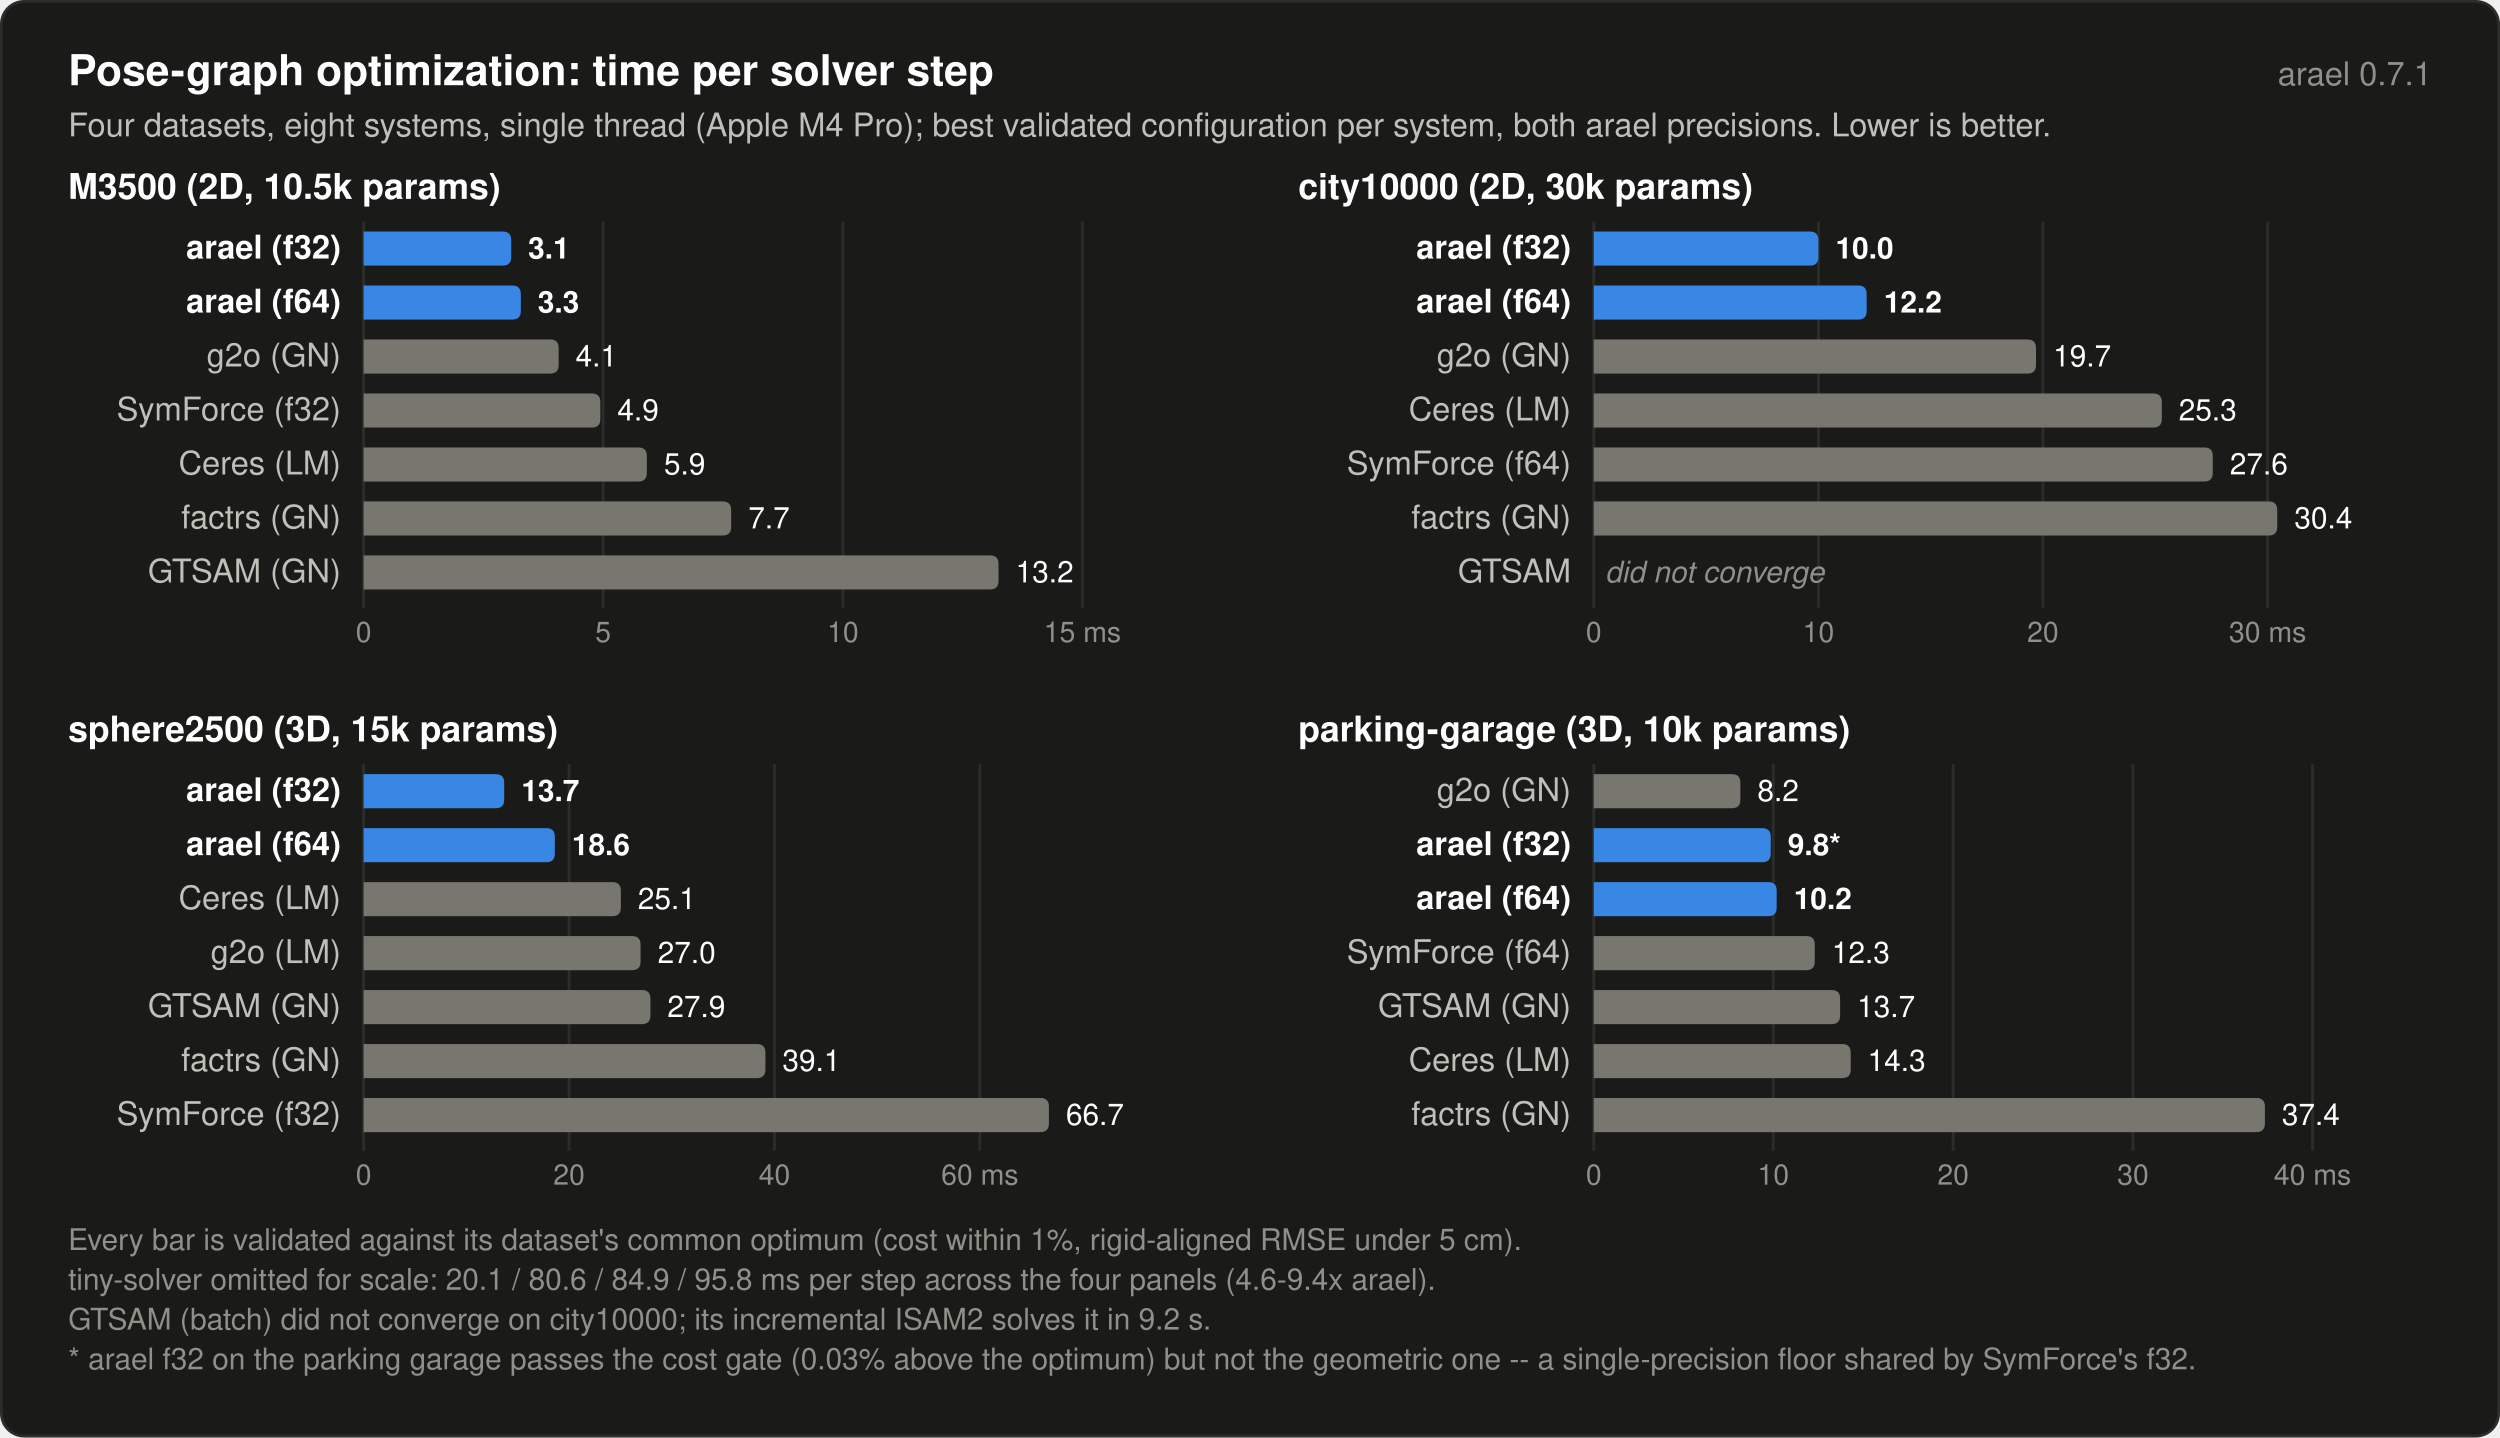
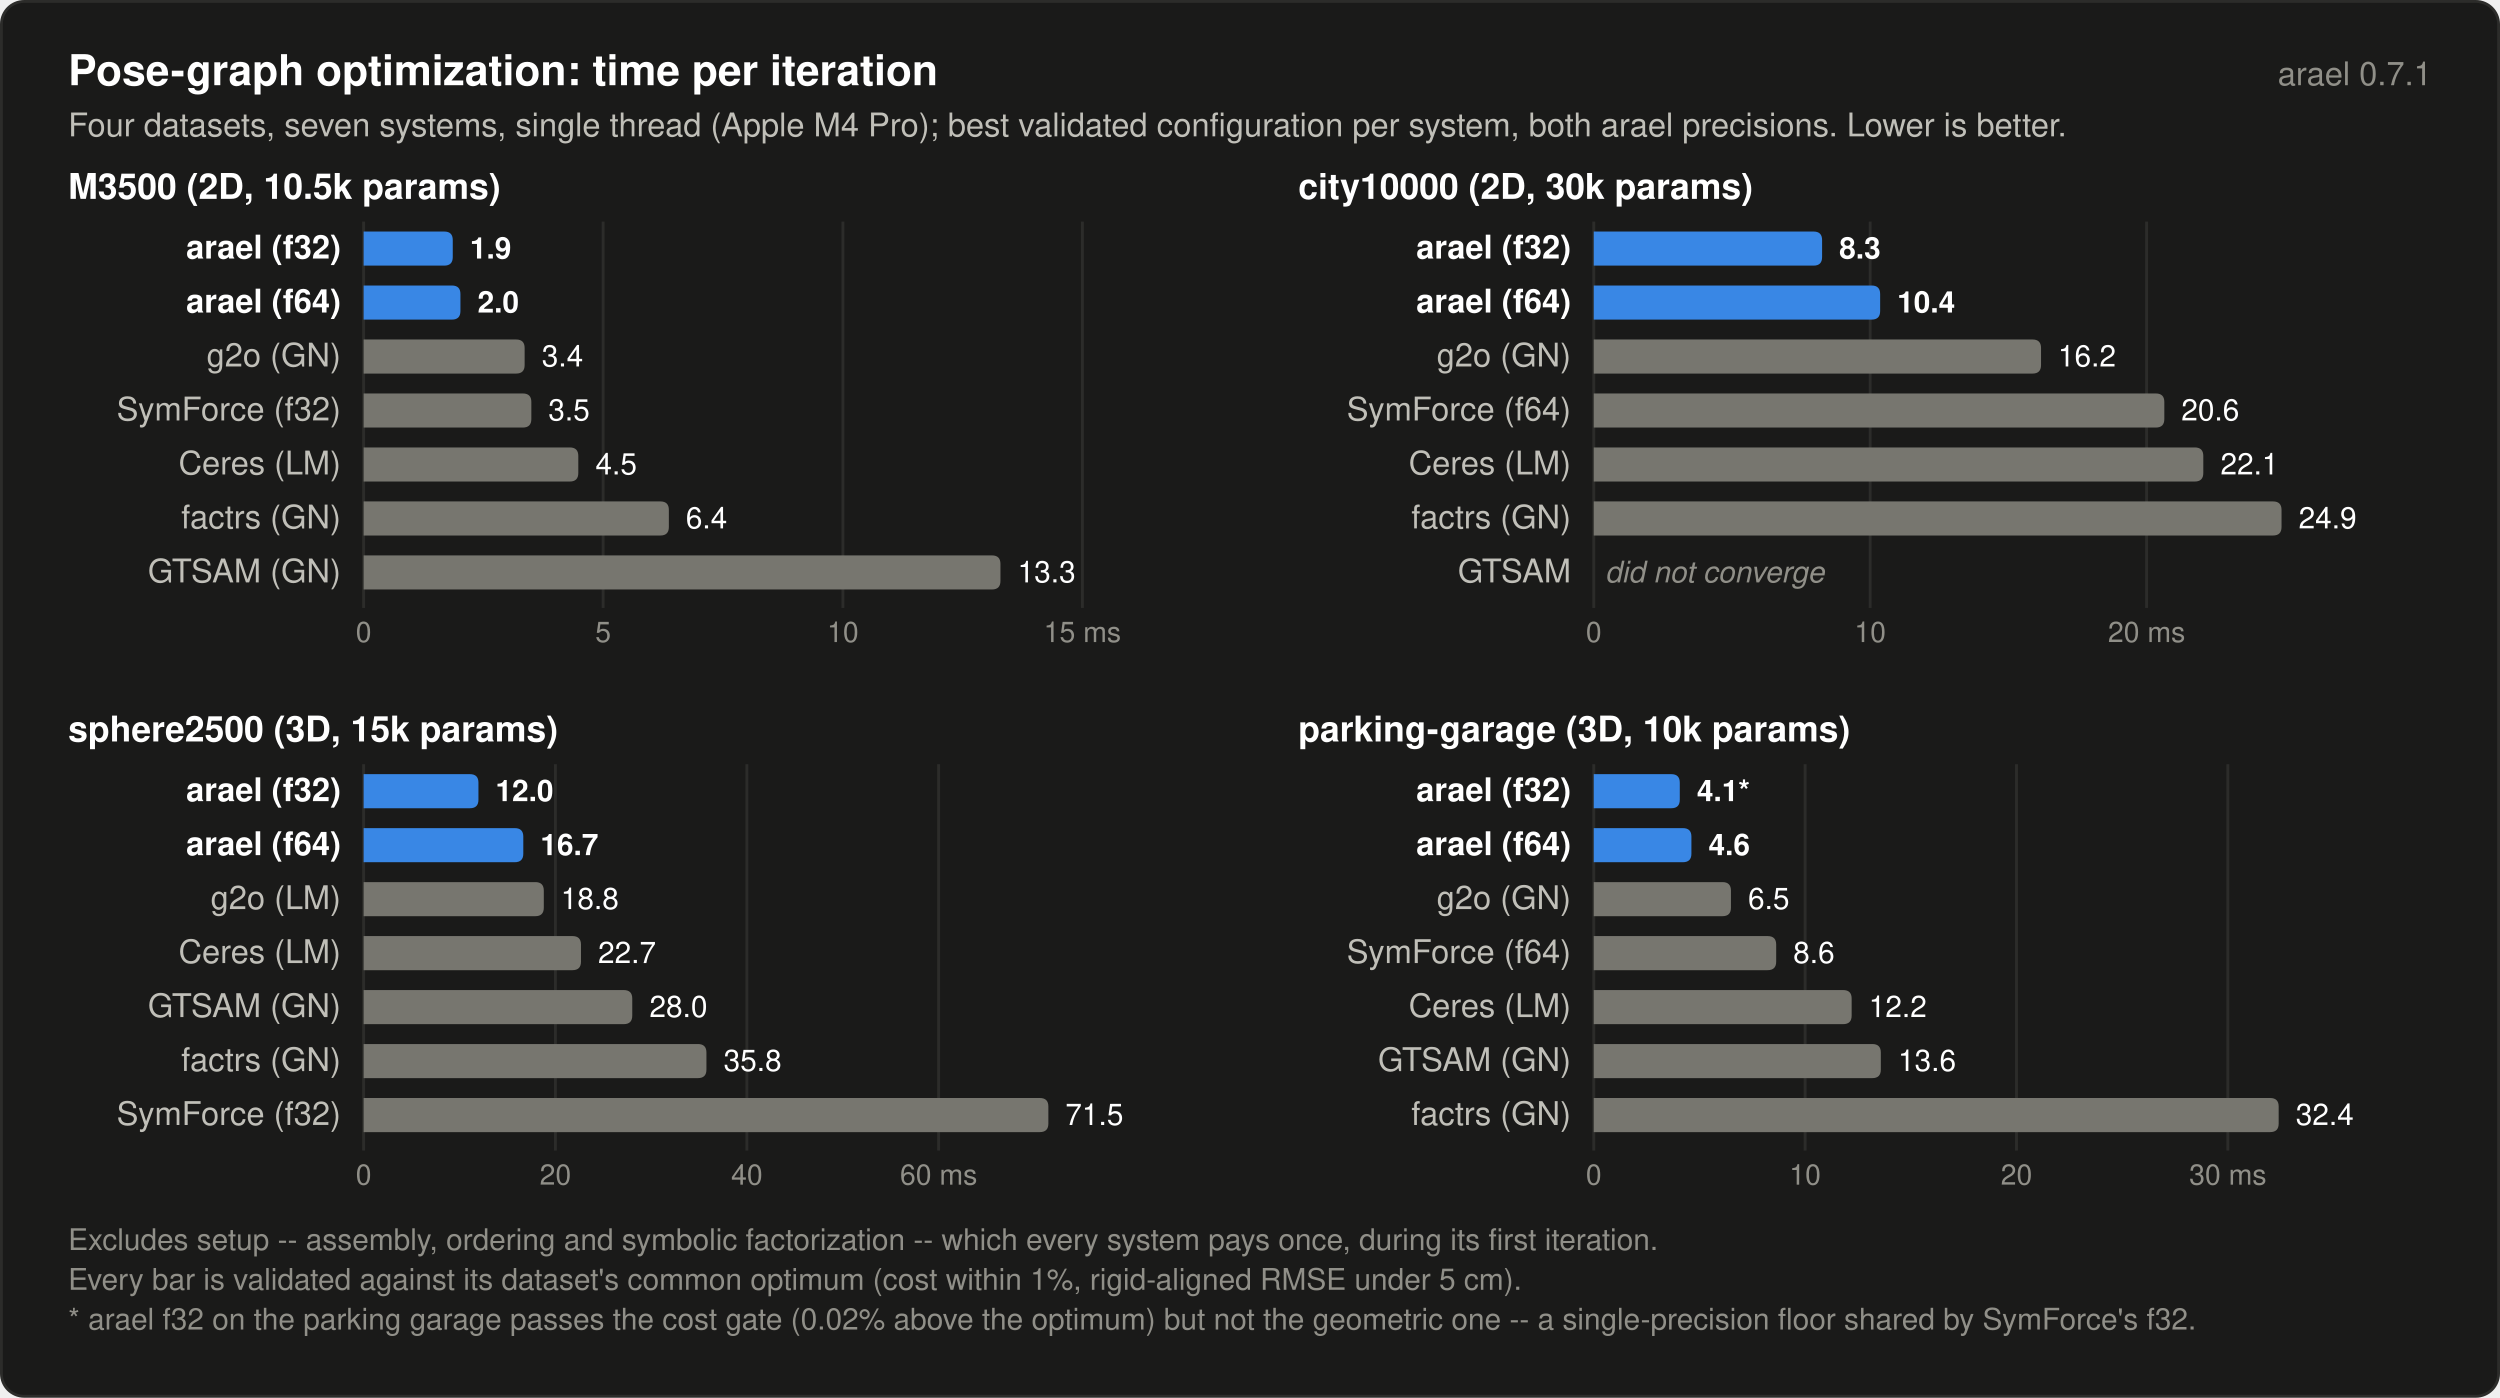
- <svg xmlns="http://www.w3.org/2000/svg" width="880" height="506" viewBox="0 0 880 506" font-family="ui-sans-serif, system-ui, -apple-system, 'Segoe UI', Helvetica, Arial, sans-serif">
-   <rect x="0.5" y="0.5" width="879" height="505" rx="8" fill="#1a1a19" stroke="#2c2c2a" />
-   <text x="24" y="30" font-size="15" font-weight="600" fill="#ffffff">Pose-graph optimization: time per solver step</text>
+ <svg xmlns="http://www.w3.org/2000/svg" width="880" height="492" viewBox="0 0 880 492" font-family="ui-sans-serif, system-ui, -apple-system, 'Segoe UI', Helvetica, Arial, sans-serif">
+   <rect x="0.5" y="0.5" width="879" height="491" rx="8" fill="#1a1a19" stroke="#2c2c2a" />
+   <text x="24" y="30" font-size="15" font-weight="600" fill="#ffffff">Pose-graph optimization: time per iteration</text>
  <text x="856" y="30" font-size="11.5" text-anchor="end" fill="#908f88">arael 0.7.1</text>
-   <text x="24" y="48" font-size="11.5" fill="#c0bfb8">Four datasets, eight systems, single thread (Apple M4 Pro); best validated configuration per system, both arael precisions. Lower is better.</text>
+   <text x="24" y="48" font-size="11.5" fill="#c0bfb8">Four datasets, seven systems, single thread (Apple M4 Pro); best validated configuration per system, both arael precisions. Lower is better.</text>
  <text x="24" y="70" font-size="12.5" font-weight="600" fill="#ffffff">M3500 (2D, 10.5k params)</text>
  <line x1="128.0" y1="78" x2="128.0" y2="214" stroke="#2c2c2a" stroke-width="1" />
  <text x="128.0" y="226" font-size="10" text-anchor="middle" fill="#908f88">0</text>
  <line x1="212.3" y1="78" x2="212.3" y2="214" stroke="#2c2c2a" stroke-width="1" />
  <text x="212.3" y="226" font-size="10" text-anchor="middle" fill="#908f88">5</text>
  <line x1="296.7" y1="78" x2="296.7" y2="214" stroke="#2c2c2a" stroke-width="1" />
  <text x="296.7" y="226" font-size="10" text-anchor="middle" fill="#908f88">10</text>
  <line x1="381.0" y1="78" x2="381.0" y2="214" stroke="#2c2c2a" stroke-width="1" />
  <text x="381.0" y="226" font-size="10" text-anchor="middle" fill="#908f88">15 ms</text>
  <text x="120" y="91.0" font-size="11.5" text-anchor="end" font-weight="600" fill="#ffffff">arael (f32)</text>
-   <path d="M128,81.5 L176.949,81.5 Q179.949,81.5 179.949,84.5 L179.949,90.5 Q179.949,93.5 176.949,93.5 L128,93.5 Z" fill="#3987e5" />
-   <text x="185.9" y="91.0" font-size="10.5" font-weight="600" fill="#ffffff">3.1</text>
+   <path d="M128,81.5 L156.372,81.5 Q159.372,81.5 159.372,84.5 L159.372,90.5 Q159.372,93.5 156.372,93.5 L128,93.5 Z" fill="#3987e5" />
+   <text x="165.4" y="91.0" font-size="10.5" font-weight="600" fill="#ffffff">1.9</text>
  <text x="120" y="110.0" font-size="11.5" text-anchor="end" font-weight="600" fill="#ffffff">arael (f64)</text>
-   <path d="M128,100.5 L180.323,100.5 Q183.323,100.5 183.323,103.5 L183.323,109.5 Q183.323,112.5 180.323,112.5 L128,112.5 Z" fill="#3987e5" />
-   <text x="189.3" y="110.0" font-size="10.5" font-weight="600" fill="#ffffff">3.3</text>
+   <path d="M128,100.5 L159.071,100.5 Q162.071,100.5 162.071,103.5 L162.071,109.5 Q162.071,112.5 159.071,112.5 L128,112.5 Z" fill="#3987e5" />
+   <text x="168.1" y="110.0" font-size="10.5" font-weight="600" fill="#ffffff">2.0</text>
  <text x="120" y="129.0" font-size="11.5" text-anchor="end" fill="#c0bfb8">g2o (GN)</text>
-   <path d="M128,119.5 L193.647,119.5 Q196.647,119.5 196.647,122.5 L196.647,128.5 Q196.647,131.5 193.647,131.5 L128,131.5 Z" fill="#77766f" />
-   <text x="202.6" y="129.0" font-size="10.5" fill="#ffffff">4.1</text>
+   <path d="M128,119.5 L181.672,119.5 Q184.672,119.5 184.672,122.5 L184.672,128.5 Q184.672,131.5 181.672,131.5 L128,131.5 Z" fill="#77766f" />
+   <text x="190.7" y="129.0" font-size="10.5" fill="#ffffff">3.4</text>
  <text x="120" y="148.0" font-size="11.5" text-anchor="end" fill="#c0bfb8">SymForce (f32)</text>
-   <path d="M128,138.5 L208.321,138.5 Q211.321,138.5 211.321,141.5 L211.321,147.5 Q211.321,150.5 208.321,150.5 L128,150.5 Z" fill="#77766f" />
-   <text x="217.3" y="148.0" font-size="10.5" fill="#ffffff">4.9</text>
+   <path d="M128,138.5 L184.033,138.5 Q187.033,138.5 187.033,141.5 L187.033,147.5 Q187.033,150.5 184.033,150.5 L128,150.5 Z" fill="#77766f" />
+   <text x="193.0" y="148.0" font-size="10.5" fill="#ffffff">3.5</text>
  <text x="120" y="167.0" font-size="11.5" text-anchor="end" fill="#c0bfb8">Ceres (LM)</text>
-   <path d="M128,157.5 L224.682,157.5 Q227.682,157.5 227.682,160.5 L227.682,166.5 Q227.682,169.5 224.682,169.5 L128,169.5 Z" fill="#77766f" />
-   <text x="233.7" y="167.0" font-size="10.5" fill="#ffffff">5.9</text>
+   <path d="M128,157.5 L200.563,157.5 Q203.563,157.5 203.563,160.5 L203.563,166.5 Q203.563,169.5 200.563,169.5 L128,169.5 Z" fill="#77766f" />
+   <text x="209.6" y="167.0" font-size="10.5" fill="#ffffff">4.5</text>
  <text x="120" y="186.0" font-size="11.5" text-anchor="end" fill="#c0bfb8">factrs (GN)</text>
-   <path d="M128,176.5 L254.367,176.5 Q257.367,176.5 257.367,179.5 L257.367,185.5 Q257.367,188.5 254.367,188.5 L128,188.5 Z" fill="#77766f" />
-   <text x="263.4" y="186.0" font-size="10.5" fill="#ffffff">7.7</text>
+   <path d="M128,176.5 L232.441,176.5 Q235.441,176.5 235.441,179.5 L235.441,185.5 Q235.441,188.5 232.441,188.5 L128,188.5 Z" fill="#77766f" />
+   <text x="241.4" y="186.0" font-size="10.5" fill="#ffffff">6.4</text>
  <text x="120" y="205.0" font-size="11.5" text-anchor="end" fill="#c0bfb8">GTSAM (GN)</text>
-   <path d="M128,195.5 L348.483,195.5 Q351.483,195.5 351.483,198.5 L351.483,204.5 Q351.483,207.5 348.483,207.5 L128,207.5 Z" fill="#77766f" />
-   <text x="357.5" y="205.0" font-size="10.5" fill="#ffffff">13.2</text>
+   <path d="M128,195.5 L349.158,195.5 Q352.158,195.5 352.158,198.5 L352.158,204.5 Q352.158,207.5 349.158,207.5 L128,207.5 Z" fill="#77766f" />
+   <text x="358.2" y="205.0" font-size="10.5" fill="#ffffff">13.3</text>
  <text x="457" y="70" font-size="12.5" font-weight="600" fill="#ffffff">city10000 (2D, 30k params)</text>
  <line x1="561.0" y1="78" x2="561.0" y2="214" stroke="#2c2c2a" stroke-width="1" />
  <text x="561.0" y="226" font-size="10" text-anchor="middle" fill="#908f88">0</text>
-   <line x1="640.1" y1="78" x2="640.1" y2="214" stroke="#2c2c2a" stroke-width="1" />
-   <text x="640.1" y="226" font-size="10" text-anchor="middle" fill="#908f88">10</text>
-   <line x1="719.1" y1="78" x2="719.1" y2="214" stroke="#2c2c2a" stroke-width="1" />
-   <text x="719.1" y="226" font-size="10" text-anchor="middle" fill="#908f88">20</text>
-   <line x1="798.2" y1="78" x2="798.2" y2="214" stroke="#2c2c2a" stroke-width="1" />
-   <text x="798.2" y="226" font-size="10" text-anchor="middle" fill="#908f88">30 ms</text>
+   <line x1="658.3" y1="78" x2="658.3" y2="214" stroke="#2c2c2a" stroke-width="1" />
+   <text x="658.3" y="226" font-size="10" text-anchor="middle" fill="#908f88">10</text>
+   <line x1="755.6" y1="78" x2="755.6" y2="214" stroke="#2c2c2a" stroke-width="1" />
+   <text x="755.6" y="226" font-size="10" text-anchor="middle" fill="#908f88">20 ms</text>
  <text x="553" y="91.0" font-size="11.5" text-anchor="end" font-weight="600" fill="#ffffff">arael (f32)</text>
-   <path d="M561,81.5 L637.062,81.5 Q640.062,81.5 640.062,84.5 L640.062,90.5 Q640.062,93.5 637.062,93.5 L561,93.5 Z" fill="#3987e5" />
-   <text x="646.1" y="91.0" font-size="10.5" font-weight="600" fill="#ffffff">10.0</text>
+   <path d="M561,81.5 L638.376,81.5 Q641.376,81.5 641.376,84.5 L641.376,90.5 Q641.376,93.5 638.376,93.5 L561,93.5 Z" fill="#3987e5" />
+   <text x="647.4" y="91.0" font-size="10.5" font-weight="600" fill="#ffffff">8.3</text>
  <text x="553" y="110.0" font-size="11.5" text-anchor="end" font-weight="600" fill="#ffffff">arael (f64)</text>
-   <path d="M561,100.5 L654.061,100.5 Q657.061,100.5 657.061,103.5 L657.061,109.5 Q657.061,112.5 654.061,112.5 L561,112.5 Z" fill="#3987e5" />
-   <text x="663.1" y="110.0" font-size="10.5" font-weight="600" fill="#ffffff">12.2</text>
+   <path d="M561,100.5 L658.811,100.5 Q661.811,100.5 661.811,103.5 L661.811,109.5 Q661.811,112.5 658.811,112.5 L561,112.5 Z" fill="#3987e5" />
+   <text x="667.8" y="110.0" font-size="10.5" font-weight="600" fill="#ffffff">10.4</text>
  <text x="553" y="129.0" font-size="11.5" text-anchor="end" fill="#c0bfb8">g2o (GN)</text>
-   <path d="M561,119.5 L713.674,119.5 Q716.674,119.5 716.674,122.5 L716.674,128.5 Q716.674,131.5 713.674,131.5 L561,131.5 Z" fill="#77766f" />
-   <text x="722.7" y="129.0" font-size="10.5" fill="#ffffff">19.7</text>
-   <text x="553" y="148.0" font-size="11.5" text-anchor="end" fill="#c0bfb8">Ceres (LM)</text>
-   <path d="M561,138.5 L757.949,138.5 Q760.949,138.5 760.949,141.5 L760.949,147.5 Q760.949,150.5 757.949,150.5 L561,150.5 Z" fill="#77766f" />
-   <text x="766.9" y="148.0" font-size="10.5" fill="#ffffff">25.3</text>
-   <text x="553" y="167.0" font-size="11.5" text-anchor="end" fill="#c0bfb8">SymForce (f64)</text>
-   <path d="M561,157.5 L775.896,157.5 Q778.896,157.5 778.896,160.5 L778.896,166.5 Q778.896,169.5 775.896,169.5 L561,169.5 Z" fill="#77766f" />
-   <text x="784.9" y="167.0" font-size="10.5" fill="#ffffff">27.6</text>
+   <path d="M561,119.5 L715.444,119.5 Q718.444,119.5 718.444,122.5 L718.444,128.5 Q718.444,131.5 715.444,131.5 L561,131.5 Z" fill="#77766f" />
+   <text x="724.4" y="129.0" font-size="10.5" fill="#ffffff">16.2</text>
+   <text x="553" y="148.0" font-size="11.5" text-anchor="end" fill="#c0bfb8">SymForce (f64)</text>
+   <path d="M561,138.5 L758.843,138.5 Q761.843,138.5 761.843,141.5 L761.843,147.5 Q761.843,150.5 758.843,150.5 L561,150.5 Z" fill="#77766f" />
+   <text x="767.8" y="148.0" font-size="10.5" fill="#ffffff">20.6</text>
+   <text x="553" y="167.0" font-size="11.5" text-anchor="end" fill="#c0bfb8">Ceres (LM)</text>
+   <path d="M561,157.5 L772.563,157.5 Q775.563,157.5 775.563,160.5 L775.563,166.5 Q775.563,169.5 772.563,169.5 L561,169.5 Z" fill="#77766f" />
+   <text x="781.6" y="167.0" font-size="10.5" fill="#ffffff">22.1</text>
  <text x="553" y="186.0" font-size="11.5" text-anchor="end" fill="#c0bfb8">factrs (GN)</text>
-   <path d="M561,176.5 L798.587,176.5 Q801.587,176.5 801.587,179.5 L801.587,185.5 Q801.587,188.5 798.587,188.5 L561,188.5 Z" fill="#77766f" />
-   <text x="807.6" y="186.0" font-size="10.5" fill="#ffffff">30.4</text>
+   <path d="M561,176.5 L800.102,176.5 Q803.102,176.5 803.102,179.5 L803.102,185.5 Q803.102,188.5 800.102,188.5 L561,188.5 Z" fill="#77766f" />
+   <text x="809.1" y="186.0" font-size="10.5" fill="#ffffff">24.9</text>
  <text x="553" y="205.0" font-size="11.5" text-anchor="end" fill="#c0bfb8">GTSAM</text>
  <text x="565" y="205.0" font-size="10.5" font-style="italic" fill="#908f88">did not converge</text>
  <text x="24" y="261" font-size="12.5" font-weight="600" fill="#ffffff">sphere2500 (3D, 15k params)</text>
  <line x1="128.0" y1="269" x2="128.0" y2="405" stroke="#2c2c2a" stroke-width="1" />
  <text x="128.0" y="417" font-size="10" text-anchor="middle" fill="#908f88">0</text>
-   <line x1="200.3" y1="269" x2="200.3" y2="405" stroke="#2c2c2a" stroke-width="1" />
-   <text x="200.3" y="417" font-size="10" text-anchor="middle" fill="#908f88">20</text>
-   <line x1="272.6" y1="269" x2="272.6" y2="405" stroke="#2c2c2a" stroke-width="1" />
-   <text x="272.6" y="417" font-size="10" text-anchor="middle" fill="#908f88">40</text>
-   <line x1="344.9" y1="269" x2="344.9" y2="405" stroke="#2c2c2a" stroke-width="1" />
-   <text x="344.9" y="417" font-size="10" text-anchor="middle" fill="#908f88">60 ms</text>
+   <line x1="195.5" y1="269" x2="195.5" y2="405" stroke="#2c2c2a" stroke-width="1" />
+   <text x="195.5" y="417" font-size="10" text-anchor="middle" fill="#908f88">20</text>
+   <line x1="262.9" y1="269" x2="262.9" y2="405" stroke="#2c2c2a" stroke-width="1" />
+   <text x="262.9" y="417" font-size="10" text-anchor="middle" fill="#908f88">40</text>
+   <line x1="330.4" y1="269" x2="330.4" y2="405" stroke="#2c2c2a" stroke-width="1" />
+   <text x="330.4" y="417" font-size="10" text-anchor="middle" fill="#908f88">60 ms</text>
  <text x="120" y="282.0" font-size="11.5" text-anchor="end" font-weight="600" fill="#ffffff">arael (f32)</text>
-   <path d="M128,272.5 L174.48,272.5 Q177.48,272.5 177.48,275.5 L177.48,281.5 Q177.48,284.5 174.48,284.5 L128,284.5 Z" fill="#3987e5" />
-   <text x="183.5" y="282.0" font-size="10.5" font-weight="600" fill="#ffffff">13.7</text>
+   <path d="M128,272.5 L165.413,272.5 Q168.413,272.5 168.413,275.5 L168.413,281.5 Q168.413,284.5 165.413,284.5 L128,284.5 Z" fill="#3987e5" />
+   <text x="174.4" y="282.0" font-size="10.5" font-weight="600" fill="#ffffff">12.0</text>
  <text x="120" y="301.0" font-size="11.5" text-anchor="end" font-weight="600" fill="#ffffff">arael (f64)</text>
-   <path d="M128,291.5 L192.298,291.5 Q195.298,291.5 195.298,294.5 L195.298,300.5 Q195.298,303.5 192.298,303.5 L128,303.5 Z" fill="#3987e5" />
-   <text x="201.3" y="301.0" font-size="10.5" font-weight="600" fill="#ffffff">18.6</text>
-   <text x="120" y="320.0" font-size="11.5" text-anchor="end" fill="#c0bfb8">Ceres (LM)</text>
-   <path d="M128,310.5 L215.538,310.5 Q218.538,310.5 218.538,313.5 L218.538,319.5 Q218.538,322.5 215.538,322.5 L128,322.5 Z" fill="#77766f" />
-   <text x="224.5" y="320.0" font-size="10.5" fill="#ffffff">25.1</text>
-   <text x="120" y="339.0" font-size="11.5" text-anchor="end" fill="#c0bfb8">g2o (LM)</text>
-   <path d="M128,329.5 L222.477,329.5 Q225.477,329.5 225.477,332.5 L225.477,338.5 Q225.477,341.5 222.477,341.5 L128,341.5 Z" fill="#77766f" />
-   <text x="231.5" y="339.0" font-size="10.5" fill="#ffffff">27.0</text>
+   <path d="M128,291.5 L181.2,291.5 Q184.2,291.5 184.2,294.5 L184.2,300.5 Q184.2,303.5 181.2,303.5 L128,303.5 Z" fill="#3987e5" />
+   <text x="190.2" y="301.0" font-size="10.5" font-weight="600" fill="#ffffff">16.7</text>
+   <text x="120" y="320.0" font-size="11.5" text-anchor="end" fill="#c0bfb8">g2o (LM)</text>
+   <path d="M128,310.5 L188.419,310.5 Q191.419,310.5 191.419,313.5 L191.419,319.5 Q191.419,322.5 188.419,322.5 L128,322.5 Z" fill="#77766f" />
+   <text x="197.4" y="320.0" font-size="10.5" fill="#ffffff">18.8</text>
+   <text x="120" y="339.0" font-size="11.5" text-anchor="end" fill="#c0bfb8">Ceres (LM)</text>
+   <path d="M128,329.5 L201.507,329.5 Q204.507,329.5 204.507,332.5 L204.507,338.5 Q204.507,341.5 201.507,341.5 L128,341.5 Z" fill="#77766f" />
+   <text x="210.5" y="339.0" font-size="10.5" fill="#ffffff">22.7</text>
  <text x="120" y="358.0" font-size="11.5" text-anchor="end" fill="#c0bfb8">GTSAM (GN)</text>
-   <path d="M128,348.5 L225.947,348.5 Q228.947,348.5 228.947,351.5 L228.947,357.5 Q228.947,360.5 225.947,360.5 L128,360.5 Z" fill="#77766f" />
-   <text x="234.9" y="358.0" font-size="10.5" fill="#ffffff">27.9</text>
+   <path d="M128,348.5 L219.555,348.5 Q222.555,348.5 222.555,351.5 L222.555,357.5 Q222.555,360.5 219.555,360.5 L128,360.5 Z" fill="#77766f" />
+   <text x="228.6" y="358.0" font-size="10.5" fill="#ffffff">28.0</text>
  <text x="120" y="377.0" font-size="11.5" text-anchor="end" fill="#c0bfb8">factrs (GN)</text>
-   <path d="M128,367.5 L266.427,367.5 Q269.427,367.5 269.427,370.5 L269.427,376.5 Q269.427,379.5 266.427,379.5 L128,379.5 Z" fill="#77766f" />
-   <text x="275.4" y="377.0" font-size="10.5" fill="#ffffff">39.1</text>
+   <path d="M128,367.5 L245.664,367.5 Q248.664,367.5 248.664,370.5 L248.664,376.5 Q248.664,379.5 245.664,379.5 L128,379.5 Z" fill="#77766f" />
+   <text x="254.7" y="377.0" font-size="10.5" fill="#ffffff">35.8</text>
  <text x="120" y="396.0" font-size="11.5" text-anchor="end" fill="#c0bfb8">SymForce (f32)</text>
-   <path d="M128,386.5 L366.217,386.5 Q369.217,386.5 369.217,389.5 L369.217,395.5 Q369.217,398.5 366.217,398.5 L128,398.5 Z" fill="#77766f" />
-   <text x="375.2" y="396.0" font-size="10.5" fill="#ffffff">66.7</text>
+   <path d="M128,386.5 L366.025,386.5 Q369.025,386.5 369.025,389.5 L369.025,395.5 Q369.025,398.5 366.025,398.5 L128,398.5 Z" fill="#77766f" />
+   <text x="375.0" y="396.0" font-size="10.5" fill="#ffffff">71.5</text>
  <text x="457" y="261" font-size="12.5" font-weight="600" fill="#ffffff">parking-garage (3D, 10k params)</text>
  <line x1="561.0" y1="269" x2="561.0" y2="405" stroke="#2c2c2a" stroke-width="1" />
  <text x="561.0" y="417" font-size="10" text-anchor="middle" fill="#908f88">0</text>
-   <line x1="624.2" y1="269" x2="624.2" y2="405" stroke="#2c2c2a" stroke-width="1" />
-   <text x="624.2" y="417" font-size="10" text-anchor="middle" fill="#908f88">10</text>
-   <line x1="687.5" y1="269" x2="687.5" y2="405" stroke="#2c2c2a" stroke-width="1" />
-   <text x="687.5" y="417" font-size="10" text-anchor="middle" fill="#908f88">20</text>
-   <line x1="750.8" y1="269" x2="750.8" y2="405" stroke="#2c2c2a" stroke-width="1" />
-   <text x="750.8" y="417" font-size="10" text-anchor="middle" fill="#908f88">30</text>
-   <line x1="814.0" y1="269" x2="814.0" y2="405" stroke="#2c2c2a" stroke-width="1" />
-   <text x="814.0" y="417" font-size="10" text-anchor="middle" fill="#908f88">40 ms</text>
-   <text x="553" y="282.0" font-size="11.5" text-anchor="end" fill="#c0bfb8">g2o (GN)</text>
-   <path d="M561,272.5 L609.612,272.5 Q612.612,272.5 612.612,275.5 L612.612,281.5 Q612.612,284.5 609.612,284.5 L561,284.5 Z" fill="#77766f" />
-   <text x="618.6" y="282.0" font-size="10.5" fill="#ffffff">8.2</text>
-   <text x="553" y="301.0" font-size="11.5" text-anchor="end" font-weight="600" fill="#ffffff">arael (f32)</text>
-   <path d="M561,291.5 L620.301,291.5 Q623.301,291.5 623.301,294.5 L623.301,300.5 Q623.301,303.5 620.301,303.5 L561,303.5 Z" fill="#3987e5" />
-   <text x="629.3" y="301.0" font-size="10.5" font-weight="600" fill="#ffffff">9.8*</text>
-   <text x="553" y="320.0" font-size="11.5" text-anchor="end" font-weight="600" fill="#ffffff">arael (f64)</text>
-   <path d="M561,310.5 L622.389,310.5 Q625.389,310.5 625.389,313.5 L625.389,319.5 Q625.389,322.5 622.389,322.5 L561,322.5 Z" fill="#3987e5" />
-   <text x="631.4" y="320.0" font-size="10.5" font-weight="600" fill="#ffffff">10.2</text>
+   <line x1="635.4" y1="269" x2="635.4" y2="405" stroke="#2c2c2a" stroke-width="1" />
+   <text x="635.4" y="417" font-size="10" text-anchor="middle" fill="#908f88">10</text>
+   <line x1="709.8" y1="269" x2="709.8" y2="405" stroke="#2c2c2a" stroke-width="1" />
+   <text x="709.8" y="417" font-size="10" text-anchor="middle" fill="#908f88">20</text>
+   <line x1="784.2" y1="269" x2="784.2" y2="405" stroke="#2c2c2a" stroke-width="1" />
+   <text x="784.2" y="417" font-size="10" text-anchor="middle" fill="#908f88">30 ms</text>
+   <text x="553" y="282.0" font-size="11.5" text-anchor="end" font-weight="600" fill="#ffffff">arael (f32)</text>
+   <path d="M561,272.5 L588.286,272.5 Q591.286,272.5 591.286,275.5 L591.286,281.5 Q591.286,284.5 588.286,284.5 L561,284.5 Z" fill="#3987e5" />
+   <text x="597.3" y="282.0" font-size="10.5" font-weight="600" fill="#ffffff">4.1*</text>
+   <text x="553" y="301.0" font-size="11.5" text-anchor="end" font-weight="600" fill="#ffffff">arael (f64)</text>
+   <path d="M561,291.5 L592.378,291.5 Q595.378,291.5 595.378,294.5 L595.378,300.5 Q595.378,303.5 592.378,303.5 L561,303.5 Z" fill="#3987e5" />
+   <text x="601.4" y="301.0" font-size="10.5" font-weight="600" fill="#ffffff">4.6</text>
+   <text x="553" y="320.0" font-size="11.5" text-anchor="end" fill="#c0bfb8">g2o (GN)</text>
+   <path d="M561,310.5 L606.293,310.5 Q609.293,310.5 609.293,313.5 L609.293,319.5 Q609.293,322.5 606.293,322.5 L561,322.5 Z" fill="#77766f" />
+   <text x="615.3" y="320.0" font-size="10.5" fill="#ffffff">6.5</text>
  <text x="553" y="339.0" font-size="11.5" text-anchor="end" fill="#c0bfb8">SymForce (f64)</text>
-   <path d="M561,329.5 L635.798,329.5 Q638.798,329.5 638.798,332.5 L638.798,338.5 Q638.798,341.5 635.798,341.5 L561,341.5 Z" fill="#77766f" />
-   <text x="644.8" y="339.0" font-size="10.5" fill="#ffffff">12.3</text>
-   <text x="553" y="358.0" font-size="11.5" text-anchor="end" fill="#c0bfb8">GTSAM (GN)</text>
-   <path d="M561,348.5 L644.716,348.5 Q647.716,348.5 647.716,351.5 L647.716,357.5 Q647.716,360.5 644.716,360.5 L561,360.5 Z" fill="#77766f" />
-   <text x="653.7" y="358.0" font-size="10.5" fill="#ffffff">13.7</text>
-   <text x="553" y="377.0" font-size="11.5" text-anchor="end" fill="#c0bfb8">Ceres (LM)</text>
-   <path d="M561,367.5 L648.447,367.5 Q651.447,367.5 651.447,370.5 L651.447,376.5 Q651.447,379.5 648.447,379.5 L561,379.5 Z" fill="#77766f" />
-   <text x="657.4" y="377.0" font-size="10.5" fill="#ffffff">14.3</text>
+   <path d="M561,329.5 L622.217,329.5 Q625.217,329.5 625.217,332.5 L625.217,338.5 Q625.217,341.5 622.217,341.5 L561,341.5 Z" fill="#77766f" />
+   <text x="631.2" y="339.0" font-size="10.5" fill="#ffffff">8.6</text>
+   <text x="553" y="358.0" font-size="11.5" text-anchor="end" fill="#c0bfb8">Ceres (LM)</text>
+   <path d="M561,348.5 L648.782,348.5 Q651.782,348.5 651.782,351.5 L651.782,357.5 Q651.782,360.5 648.782,360.5 L561,360.5 Z" fill="#77766f" />
+   <text x="657.8" y="358.0" font-size="10.5" fill="#ffffff">12.2</text>
+   <text x="553" y="377.0" font-size="11.5" text-anchor="end" fill="#c0bfb8">GTSAM (GN)</text>
+   <path d="M561,367.5 L659.051,367.5 Q662.051,367.5 662.051,370.5 L662.051,376.5 Q662.051,379.5 659.051,379.5 L561,379.5 Z" fill="#77766f" />
+   <text x="668.1" y="377.0" font-size="10.5" fill="#ffffff">13.6</text>
  <text x="553" y="396.0" font-size="11.5" text-anchor="end" fill="#c0bfb8">factrs (GN)</text>
-   <path d="M561,386.5 L794.239,386.5 Q797.239,386.5 797.239,389.5 L797.239,395.5 Q797.239,398.5 794.239,398.5 L561,398.5 Z" fill="#77766f" />
-   <text x="803.2" y="396.0" font-size="10.5" fill="#ffffff">37.4</text>
-   <text x="24" y="440" font-size="10.5" fill="#908f88">Every bar is validated against its dataset's common optimum (cost within 1%, rigid-aligned RMSE under 5 cm).</text>
-   <text x="24" y="454" font-size="10.5" fill="#908f88">tiny-solver omitted for scale: 20.1 / 80.6 / 84.9 / 95.8 ms per step across the four panels (4.6-9.4x arael).</text>
-   <text x="24" y="468" font-size="10.5" fill="#908f88">GTSAM (batch) did not converge on city10000; its incremental ISAM2 solves it in 9.2 s.</text>
-   <text x="24" y="482" font-size="10.5" fill="#908f88">* arael f32 on the parking garage passes the cost gate (0.03% above the optimum) but not the geometric one -- a single-precision floor shared by SymForce's f32.</text>
+   <path d="M561,386.5 L799.094,386.5 Q802.094,386.5 802.094,389.5 L802.094,395.5 Q802.094,398.5 799.094,398.5 L561,398.5 Z" fill="#77766f" />
+   <text x="808.1" y="396.0" font-size="10.5" fill="#ffffff">32.4</text>
+   <text x="24" y="440" font-size="10.5" fill="#908f88">Excludes setup -- assembly, ordering and symbolic factorization -- which every system pays once, during its first iteration.</text>
+   <text x="24" y="454" font-size="10.5" fill="#908f88">Every bar is validated against its dataset's common optimum (cost within 1%, rigid-aligned RMSE under 5 cm).</text>
+   <text x="24" y="468" font-size="10.5" fill="#908f88">* arael f32 on the parking garage passes the cost gate (0.02% above the optimum) but not the geometric one -- a single-precision floor shared by SymForce's f32.</text>
</svg>
